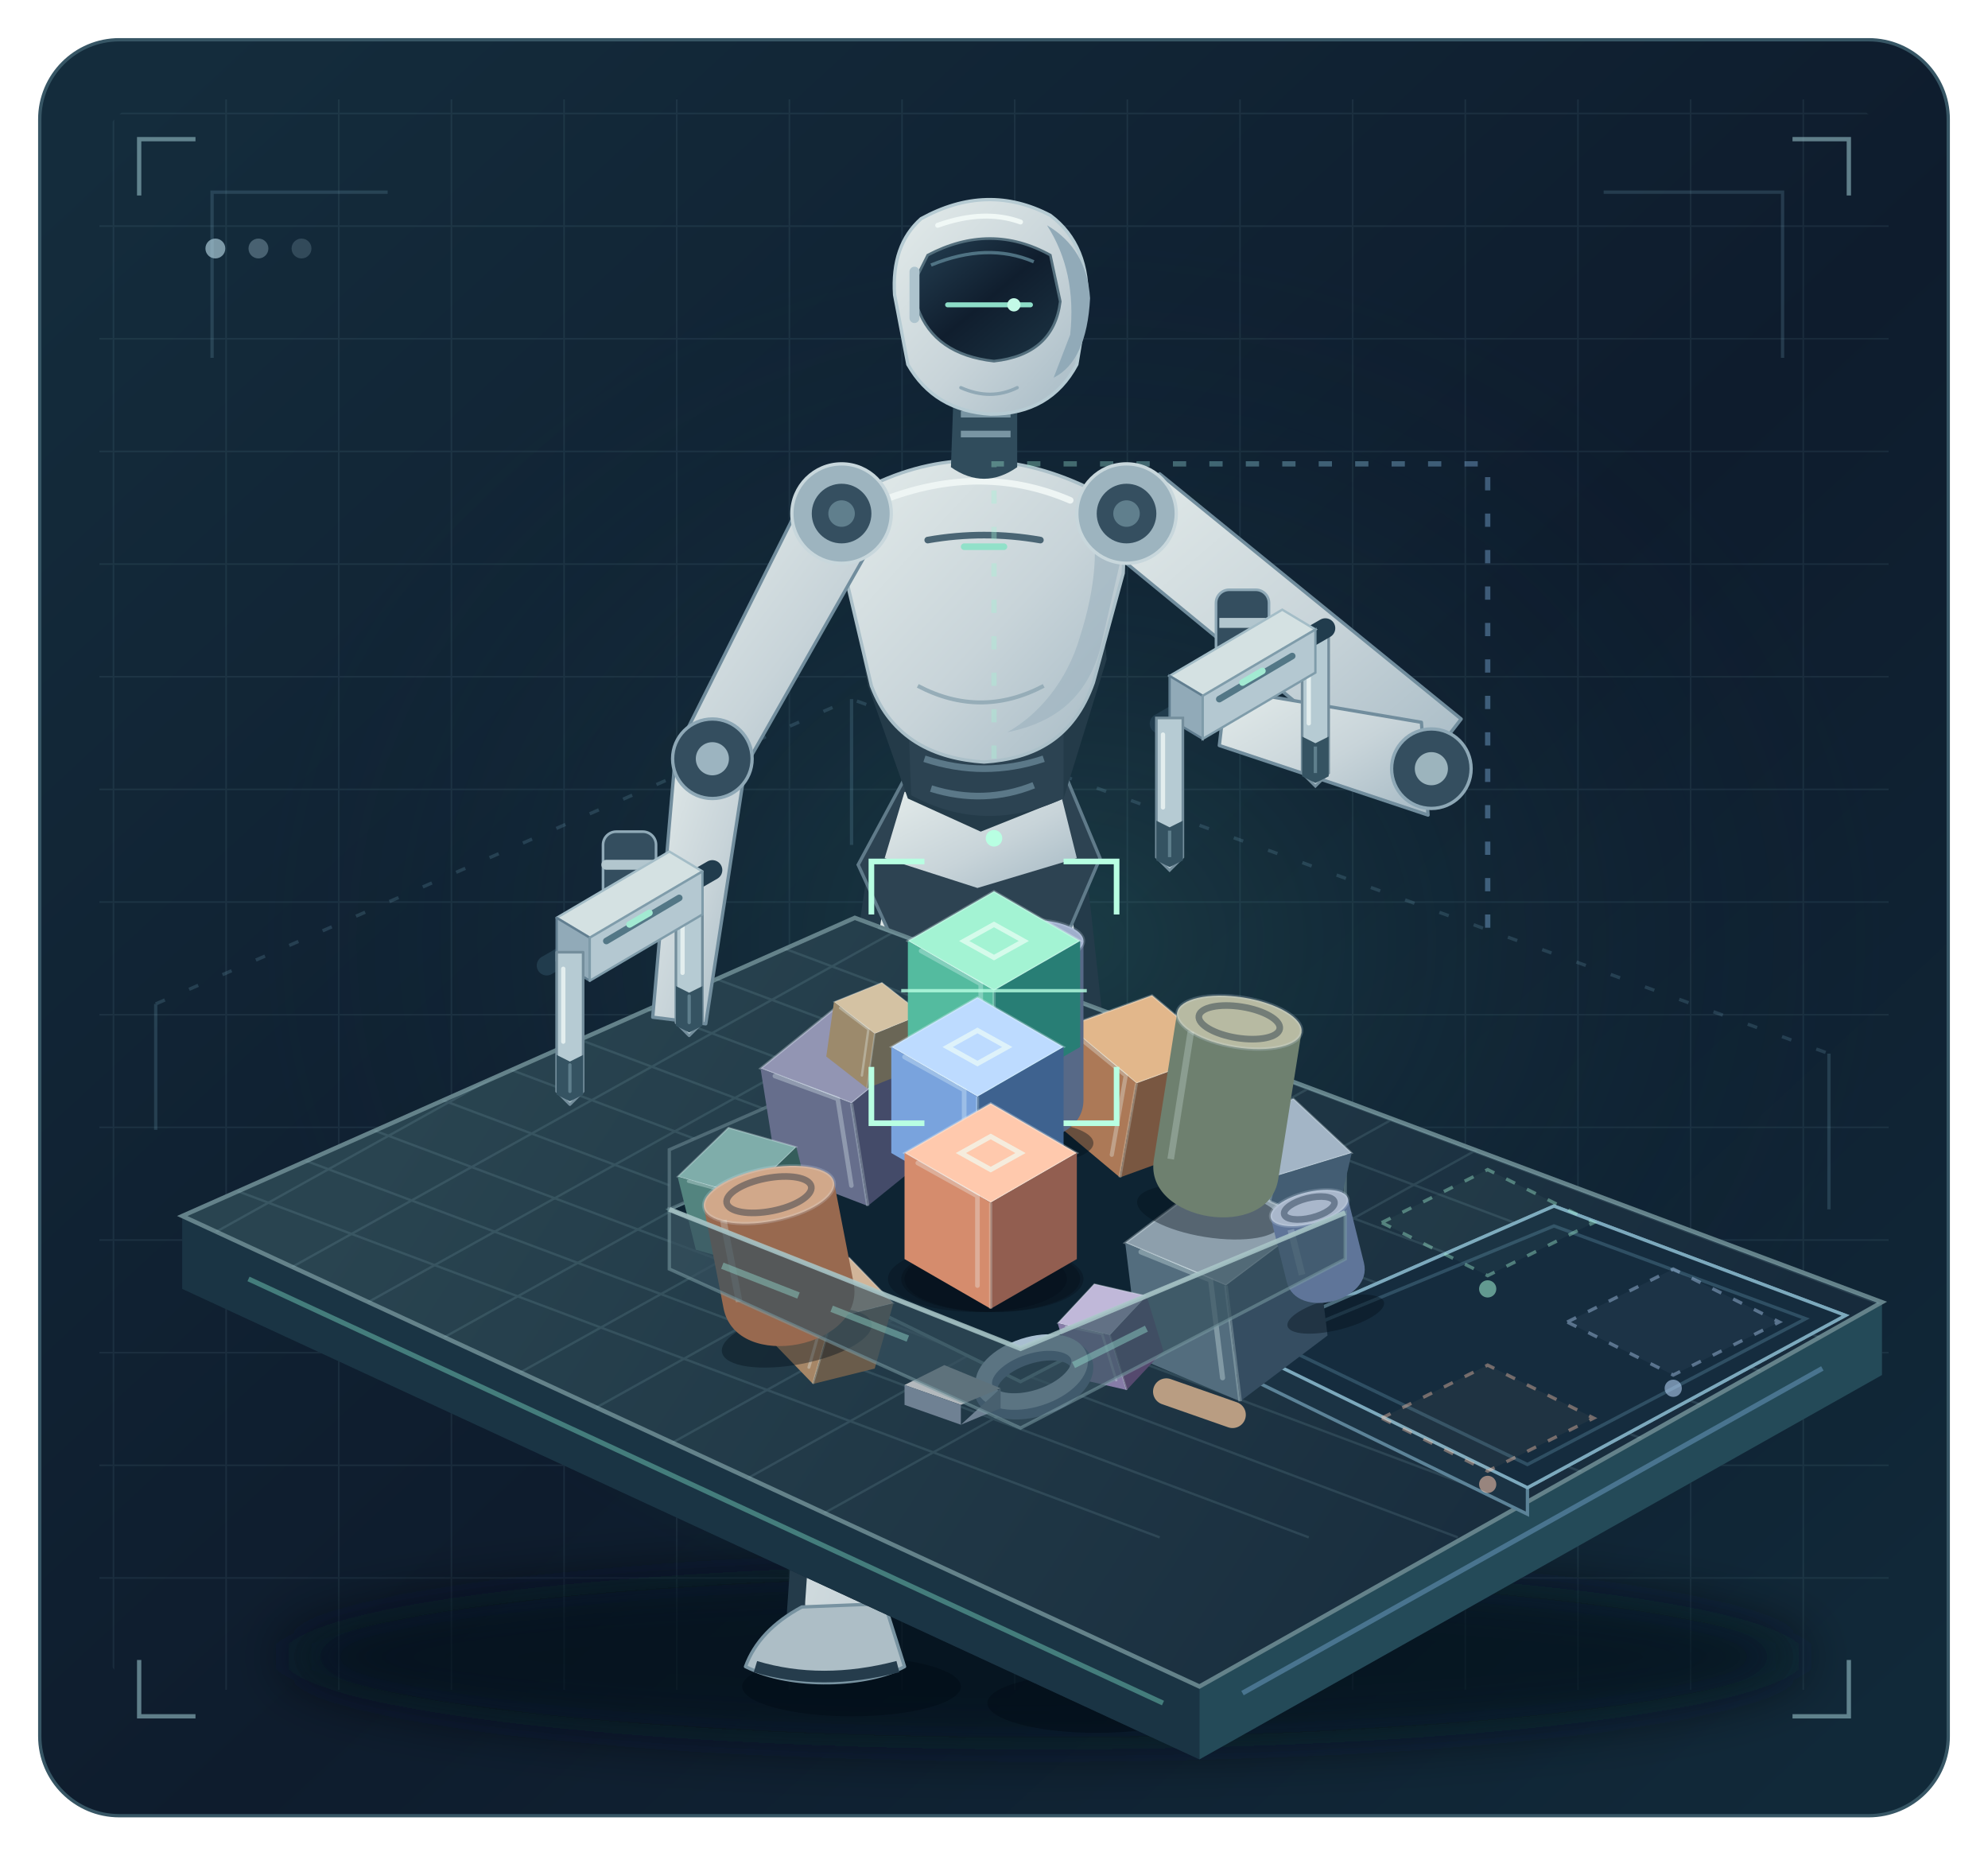
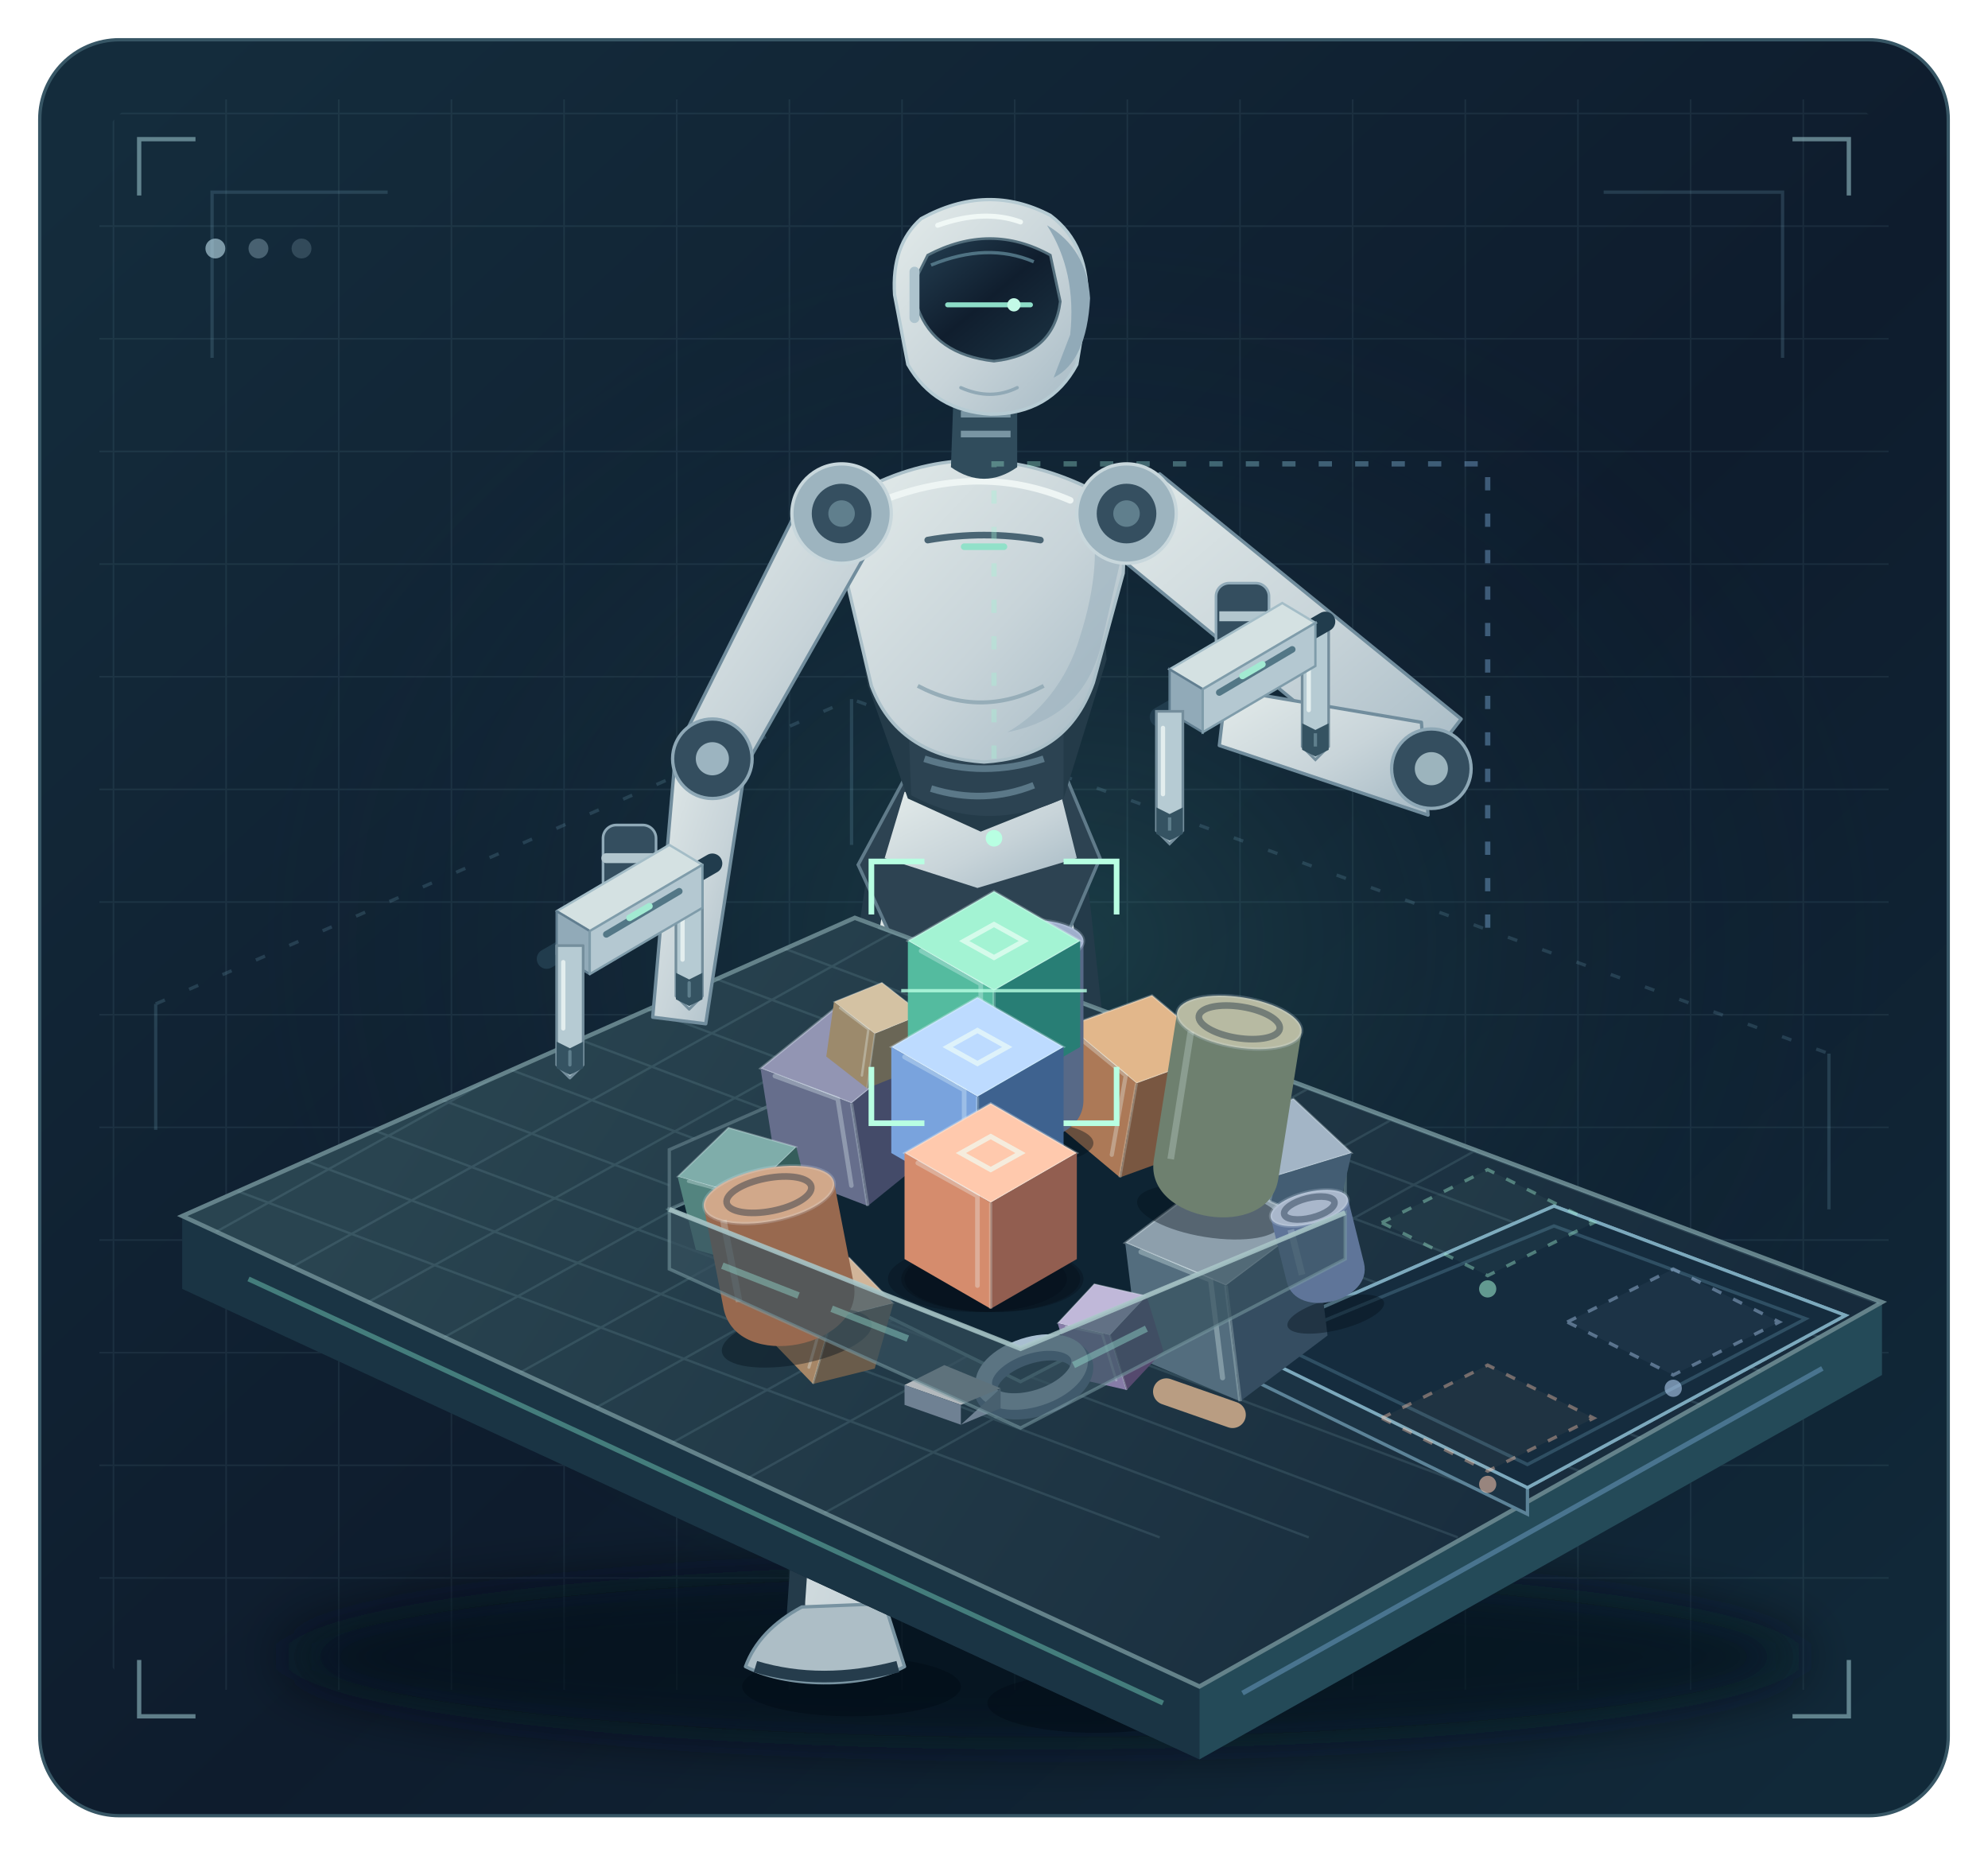
<svg xmlns="http://www.w3.org/2000/svg" id="grasp-scene" viewBox="0 0 600 560" fill="none" role="img" aria-labelledby="hero-art-title hero-art-description" data-phase="approach" data-holding="false">
  <defs>
    <linearGradient id="bench-bg" x1="50" y1="20" x2="540" y2="550" gradientUnits="userSpaceOnUse">
      <stop stop-color="#142c3c" />
      <stop offset=".55" stop-color="#0e1c2d" />
      <stop offset="1" stop-color="#112939" />
    </linearGradient>
    <radialGradient id="bench-halo">
      <stop stop-color="#4cb7a4" stop-opacity=".2" />
      <stop offset="1" stop-color="#0c2238" stop-opacity="0" />
    </radialGradient>
    <linearGradient id="bench-top" x1="160" y1="280" x2="480" y2="490" gradientUnits="userSpaceOnUse">
      <stop stop-color="#294450" />
      <stop offset="1" stop-color="#172b3c" />
    </linearGradient>
    <linearGradient id="arm-metal" x1="0" y1="0" x2="1" y2="1">
      <stop stop-color="#f0fcfc" />
      <stop offset=".4" stop-color="#d2e3e6" />
      <stop offset="1" stop-color="#708e9f" />
    </linearGradient>
    <linearGradient id="arm-metal-light" x1="0" y1="0" x2="1" y2="1">
      <stop stop-color="#ebf8f6" />
      <stop offset="1" stop-color="#9cb8c4" />
    </linearGradient>
    <linearGradient id="planned-route">
      <stop stop-color="#a3f3d3" />
      <stop offset="1" stop-color="#94caff" />
    </linearGradient>
    <filter id="bench-shadow" x="-50%" y="-100%" width="200%" height="300%">
      <feGaussianBlur stdDeviation="8" />
    </filter>
    <filter id="arm-shadow" x="-50%" y="-50%" width="200%" height="200%">
      <feDropShadow dx="3" dy="6" stdDeviation="3" flood-color="#020713" flood-opacity=".45" />
    </filter>
    <filter id="scene-glow" x="-100%" y="-100%" width="300%" height="300%">
      <feGaussianBlur stdDeviation="3" />
    </filter>
    <pattern id="workshop-grid" width="34" height="34" patternUnits="userSpaceOnUse">
      <path d="M34 0H0V34" stroke="#9ac9d5" stroke-opacity=".08" />
    </pattern>
    <clipPath id="worktop-clip">
      <path d="M55 367 258 277 568 393 362 509Z" />
    </clipPath>
    <path id="upper-arm-path" d="M350 145 415 232" />
    <path id="forearm-path" d="M415 232 300 142" />
    <path id="support-upper-arm-path" d="M243 145 207 226" />
    <path id="support-forearm-path" d="M215 229 190 273" />
    <linearGradient id="humanoid-pearl" x1="0" y1="0" x2="1" y2="1">
      <stop stop-color="#e3ebea" />
      <stop offset=".55" stop-color="#c8d4d9" />
      <stop offset="1" stop-color="#a5b9c4" />
    </linearGradient>
    <linearGradient id="humanoid-visor" x1="0" y1="0" x2="1" y2="1">
      <stop stop-color="#243f52" />
      <stop offset=".5" stop-color="#101e2e" />
      <stop offset="1" stop-color="#1c3444" />
    </linearGradient>
-     <g id="parallel-gripper-housing" transform="translate(0 -4)">
+     <g id="parallel-gripper-housing" transform="translate(0 -6)">
      <rect x="-8" y="-18" width="16" height="21" rx="4" fill="#344e5f" stroke="#90aab8" stroke-width=".8" />
      <path d="M-7-8H7" stroke="#b2c6ce" stroke-width="3" />
      <path d="M-25 22.4 25-6.4" stroke="#213c4d" stroke-width="6" stroke-linecap="round" />
      <path d="m-22 8 34-20 10 6-34 20Z" fill="#d4e1e2" stroke="#a4bdc7" stroke-width=".7" />
      <path d="m-22 8 10 6v13l-10-6Z" fill="#91aab8" stroke="#617e90" stroke-width=".7" />
      <path d="m-12 14 34-20v13l-34 20Z" fill="#b4c8d1" stroke="#7f9caa" stroke-width=".7" />
      <path d="m-7 15 22-13" stroke="#537786" stroke-width="2" stroke-linecap="round" />
      <path d="m0 10 6-3.5" stroke="#a2ead2" stroke-width="2" stroke-linecap="round" />
    </g>
    <g id="parallel-gripper-jaw">
-       <path d="M-4 4H4v42l-4 4-4-4Z" fill="#b6cbd3" stroke="#748e9c" stroke-width=".8" />
-       <path d="M-2 9v22" stroke="#e3eeee" stroke-width="1.3" stroke-linecap="round" />
-       <path d="m-4 35 4 2 4-2v12l-4 2-4-2Z" fill="#355362" />
-       <path d="M0 38v8" stroke="#5f7f8d" stroke-width="1" />
+       <path d="M-4 2H4v36l-4 4-4-4Z" fill="#b6cbd3" stroke="#748e9c" stroke-width=".8" />
+       <path d="M-2 7v20" stroke="#e3eeee" stroke-width="1.3" stroke-linecap="round" />
+       <path d="m-4 31 4 2 4-2v8l-4 2-4-2Z" fill="#355362" />
+       <path d="M0 34v4" stroke="#5f7f8d" stroke-width="1" />
    </g>
  </defs>
  <rect x="12" y="12" width="576" height="536" rx="24" fill="url(#bench-bg)" stroke="#375665" />
  <rect x="30" y="30" width="540" height="480" rx="18" fill="url(#workshop-grid)" />
  <ellipse cx="324" cy="284" rx="250" ry="218" fill="url(#bench-halo)" />
  <g stroke="#6e9eb4" opacity=".23">
    <path d="M47 303 257 211 552 318" stroke-dasharray="3 8" />
    <path d="M257 211v44M47 303v38M552 318v47" />
    <path d="M64 108V58h53M484 58h54v50" />
  </g>
  <g fill="#b4d4e2" opacity=".65">
    <circle cx="65" cy="75" r="3" />
    <circle cx="78" cy="75" r="3" opacity=".5" />
    <circle cx="91" cy="75" r="3" opacity=".3" />
  </g>
  <ellipse cx="315" cy="500" rx="230" ry="28" fill="#020913" opacity=".6" filter="url(#bench-shadow)" />
  <g id="humanoid-body">
    <g id="humanoid-legs" stroke-linejoin="round">
      <ellipse cx="257" cy="509" rx="33" ry="9" fill="#020d17" opacity=".6" />
      <ellipse cx="331" cy="514" rx="33" ry="9" fill="#020d17" opacity=".55" />
      <path d="M276 266 260 373 252 487M314 269 326 378 331 491" stroke="#243b4a" stroke-width="29" stroke-linecap="round" />
      <path d="M276 278 261 369 253 484M314 280 325 373 331 488" stroke="url(#humanoid-pearl)" stroke-width="20" stroke-linecap="round" />
      <circle cx="260" cy="373" r="13" fill="#3d5664" />
      <circle cx="326" cy="378" r="13" fill="#3d5664" />
      <path d="M242 485q-13 7-17 18c14 7 37 6 48 0l-6-19Z" fill="#adbec6" stroke="#7893a1" />
      <path d="m320 490 23 1 17 14q-15 9-42 2Z" fill="#a6b9c3" stroke="#7893a1" />
      <path d="M228 503q20 6 43 0m48 4q22 4 38-2" stroke="#253c4c" stroke-width="3.5" />
    </g>
    <path d="M273 235h49l10 24-12 28-26-9-24 7-11-24Z" fill="#2d4352" stroke="#607b8a" />
    <path d="M273 239h47l5 20-30 9-28-9Z" fill="url(#humanoid-pearl)" />
    <g id="humanoid-upper-body">
      <path d="M264 153c-8 15-6 34-2 54l12 34 22 10 25-10 13-42-4-47Z" fill="#243b49" />
      <path d="M274 213h47v28q-24 11-46-1Z" fill="#2c4352" />
      <path d="M279 229q18 6 36 0m-34 9q16 5 31-1" stroke="#5b7888" stroke-width="2" />
      <path d="M264 146q32-15 66 2 10 9 9 25l-9 33c-6 17-18 23-33 24-15-1-28-7-34-23l-8-34q-1-18 9-27Z" fill="url(#humanoid-pearl)" stroke="#abc0c9" stroke-width="1" />
      <path d="M264 152q31-13 59-1" stroke="#eef5f4" stroke-width="2" stroke-linecap="round" />
      <path d="M329 154q4 16-3 38c-4 14-13 24-22 29 15-3 24-11 28-25l6-26Z" fill="#9fb4c0" fill-opacity=".65" />
      <path d="M280 163q17-3 34 0" stroke="#4a6574" stroke-width="2" stroke-linecap="round" />
      <path d="M291 165h12" stroke="#91e1c9" stroke-width="2" stroke-linecap="round" />
      <path d="M277 207q19 10 38 0" stroke="#96adb8" stroke-width="1.2" />
      <g id="humanoid-neck">
        <path d="M288 113h19v28q-10 7-20 0Z" fill="#304c5c" />
        <path d="M290 125h15m-15 6h15" stroke="#7995a3" stroke-width="2" />
      </g>
      <g id="humanoid-head">
        <path d="M278 66q20-11 39-1 12 9 11 27l-3 18q-8 15-26 15-17-1-25-15l-4-21q-1-15 8-23Z" fill="url(#humanoid-pearl)" stroke="#b6cbd3" stroke-width="1" />
        <path d="M316 68q9 14 7 33l-5 13q10-5 11-24-1-15-13-22Z" fill="#91aab8" />
        <path d="M280 77q19-10 37 0l3 14q-2 16-20 18-18-2-23-16l-1-8Z" fill="url(#humanoid-visor)" stroke="#546f7d" stroke-width=".8" />
        <path d="M281 80q17-7 31-1" stroke="#5d8393" stroke-width="1" stroke-opacity=".8" />
        <g id="humanoid-gaze">
          <path d="M286 92h25" stroke="#8dddc8" stroke-width="1.5" stroke-linecap="round" />
          <circle cx="306" cy="92" r="2" fill="#c3fae7" />
        </g>
        <path d="M290 117q9 4 17 0" stroke="#91a9b6" stroke-width="1" stroke-linecap="round" />
        <path d="M276 82v14" stroke="#adc3cd" stroke-width="3" stroke-linecap="round" />
        <path d="M283 68q14-5 25-1" stroke="#f0f8f6" stroke-width="1.5" stroke-linecap="round" />
      </g>
    </g>
  </g>
  <path d="M55 367 362 482 568 393v22L362 531 55 389Z" fill="#122534" />
  <path d="M55 367 362 509v22L55 389Z" fill="#1a3444" />
  <path d="M362 509 568 393v22L362 531Z" fill="#244a58" />
  <path d="M55 367 258 277 568 393 362 509Z" fill="url(#bench-top)" stroke="#64828a" stroke-width="1.3" />
  <g clip-path="url(#worktop-clip)" stroke="#a4d4da" stroke-width=".7" opacity=".13">
    <path d="M-140 280l490 184" />
    <path d="M-95 280l490 184" />
    <path d="M-50 280l490 184" />
    <path d="M-5 280l490 184" />
    <path d="M40 280l490 184" />
    <path d="M85 280l490 184" />
    <path d="M130 280l490 184" />
    <path d="M175 280l490 184" />
    <path d="M220 280l490 184" />
    <path d="M265 280l490 184" />
    <path d="M310 280l490 184" />
    <path d="M355 280l490 184" />
    <path d="M80 270  -360 515" />
    <path d="M122 270  -318 515" />
    <path d="M164 270  -276 515" />
    <path d="M206 270  -234 515" />
    <path d="M248 270  -192 515" />
    <path d="M290 270  -150 515" />
    <path d="M332 270  -108 515" />
    <path d="M374 270  -66 515" />
    <path d="M416 270  -24 515" />
    <path d="M458 270  18 515" />
    <path d="M500 270  60 515" />
    <path d="M542 270  102 515" />
    <path d="M584 270  144 515" />
  </g>
  <path d="m75 386 276 128" stroke="#82ebcf" stroke-width="1.5" opacity=".4" />
  <path d="m375 511 175-98" stroke="#7fb4e1" stroke-width="1.5" opacity=".4" />
  <path d="m202 365 96-42 108 43-98 51Z" fill="#0e2433" stroke="#52767d" />
  <path d="M202 365v-18l96-42 108 43v18l-108-43Z" fill="#294350" stroke="#6a8590" stroke-opacity=".6" />
  <path d="m210 357 88-39 98 38" stroke="#a6e7db" stroke-opacity=".4" />
  <path d="M373 406 469 364 557 397 461 449v8l-88-43Z" fill="#1b3344" stroke="#5c8398" />
  <path d="m373 406 96-42 88 33-96 52Z" fill="#152c3e" stroke="#7ca9bd" />
  <path d="m384 405 85-35 76 28-84 44Z" stroke="#7dbad4" stroke-opacity=".25" />
  <g id="slot-mint" class="placement-slot">
    <path d="m417 369 32-16 32 16-32 16Z" fill="#a3f3d3" fill-opacity=".045" stroke="#a3f3d3" stroke-opacity=".4" stroke-dasharray="3 4" />
    <circle cx="449" cy="389" r="2.6" fill="#a3f3d3" opacity=".55" />
  </g>
  <g id="slot-blue" class="placement-slot">
    <path d="m473 399 32-16 32 16-32 16Z" fill="#bddbff" fill-opacity=".045" stroke="#bddbff" stroke-opacity=".4" stroke-dasharray="3 4" />
    <circle cx="505" cy="419" r="2.6" fill="#bddbff" opacity=".55" />
  </g>
  <g id="slot-coral" class="placement-slot">
    <path d="m417 428 32-16 32 16-32 16Z" fill="#ffc9ad" fill-opacity=".045" stroke="#ffc9ad" stroke-opacity=".4" stroke-dasharray="3 4" />
    <circle cx="449" cy="448" r="2.6" fill="#ffc9ad" opacity=".55" />
  </g>
  <g id="object-shadows">
    <ellipse id="shadow-mint" cx="300" cy="386" rx="27" ry="10" fill="#020a13" opacity=".3" />
    <ellipse id="shadow-blue" cx="295" cy="386" rx="27" ry="10" fill="#020a13" opacity=".3" />
    <ellipse id="shadow-coral" cx="299" cy="386" rx="27" ry="10" fill="#020a13" opacity=".3" />
  </g>
  <ellipse id="placement-ripple" cx="449" cy="374" rx="29" ry="12" stroke="#b9f6dd" stroke-width="2" opacity="0" />
  <g id="scene-objects">
    <g id="clutter-box-0" data-depth="366" transform="translate(257 333) rotate(-9) scale(0.98)">
      <path d="m-26-15 26-15 26 15-26 15Z" fill="#9295b3" stroke="#eefcff" stroke-opacity=".3" stroke-width=".7" />
      <path d="m-26-15 26 15v32l-26-15Z" fill="#666e8c" />
      <path d="M0 0 26-15v32L0 32Z" fill="#444b69" />
      <path d="M-22-12-4-2V25" stroke="#efffff" stroke-opacity=".3" stroke-width="1.4" stroke-linecap="round" />
      <path d="M0 0v32" stroke="#e1f5f3" stroke-opacity=".25" />
    </g>
    <g id="clutter-box-1" data-depth="361" transform="translate(343 327) rotate(10) scale(0.9)">
      <path d="m-26-15 26-15 26 15-26 15Z" fill="#e2b78b" stroke="#eefcff" stroke-opacity=".3" stroke-width=".7" />
      <path d="m-26-15 26 15v32l-26-15Z" fill="#ac7957" />
      <path d="M0 0 26-15v32L0 32Z" fill="#795741" />
      <path d="M-22-12-4-2V25" stroke="#efffff" stroke-opacity=".3" stroke-width="1.4" stroke-linecap="round" />
      <path d="M0 0v32" stroke="#e1f5f3" stroke-opacity=".25" />
    </g>
    <g id="clutter-box-2" data-depth="381" transform="translate(385 355) rotate(13) scale(0.8)">
      <path d="m-26-15 26-15 26 15-26 15Z" fill="#a3b5c6" stroke="#eefcff" stroke-opacity=".3" stroke-width=".7" />
      <path d="m-26-15 26 15v32l-26-15Z" fill="#6d879e" />
      <path d="M0 0 26-15v32L0 32Z" fill="#435d73" />
      <path d="M-22-12-4-2V25" stroke="#efffff" stroke-opacity=".3" stroke-width="1.4" stroke-linecap="round" />
      <path d="M0 0v32" stroke="#e1f5f3" stroke-opacity=".25" />
    </g>
    <g id="clutter-box-3" data-depth="385" transform="translate(225 361) rotate(-14) scale(0.71)">
      <path d="m-26-15 26-15 26 15-26 15Z" fill="#7fadaa" stroke="#eefcff" stroke-opacity=".3" stroke-width=".7" />
      <path d="m-26-15 26 15v32l-26-15Z" fill="#53847f" />
      <path d="M0 0 26-15v32L0 32Z" fill="#355d5b" />
      <path d="M-22-12-4-2V25" stroke="#efffff" stroke-opacity=".3" stroke-width="1.4" stroke-linecap="round" />
      <path d="M0 0v32" stroke="#e1f5f3" stroke-opacity=".25" />
    </g>
    <g id="clutter-box-4" data-depth="423" transform="translate(370 388) rotate(-7) scale(1.1)">
      <path d="m-26-15 26-15 26 15-26 15Z" fill="#8d9fac" stroke="#eefcff" stroke-opacity=".3" stroke-width=".7" />
      <path d="m-26-15 26 15v32l-26-15Z" fill="#536d7e" />
      <path d="M0 0 26-15v32L0 32Z" fill="#354d61" />
      <path d="M-22-12-4-2V25" stroke="#efffff" stroke-opacity=".3" stroke-width="1.4" stroke-linecap="round" />
      <path d="M0 0v32" stroke="#e1f5f3" stroke-opacity=".25" />
    </g>
    <g id="clutter-box-5" data-depth="420" transform="translate(251 398) rotate(16) scale(0.64)">
      <path d="m-26-15 26-15 26 15-26 15Z" fill="#d1b599" stroke="#eefcff" stroke-opacity=".3" stroke-width=".7" />
      <path d="m-26-15 26 15v32l-26-15Z" fill="#a68666" />
      <path d="M0 0 26-15v32L0 32Z" fill="#6a5c4b" />
      <path d="M-22-12-4-2V25" stroke="#efffff" stroke-opacity=".3" stroke-width="1.4" stroke-linecap="round" />
      <path d="M0 0v32" stroke="#e1f5f3" stroke-opacity=".25" />
    </g>
    <g id="clutter-box-6" data-depth="422" transform="translate(335 403) rotate(-17) scale(0.54)">
      <path d="m-26-15 26-15 26 15-26 15Z" fill="#c0b8d9" stroke="#eefcff" stroke-opacity=".3" stroke-width=".7" />
      <path d="m-26-15 26 15v32l-26-15Z" fill="#867ca7" />
      <path d="M0 0 26-15v32L0 32Z" fill="#55496e" />
      <path d="M-22-12-4-2V25" stroke="#efffff" stroke-opacity=".3" stroke-width="1.4" stroke-linecap="round" />
      <path d="M0 0v32" stroke="#e1f5f3" stroke-opacity=".25" />
    </g>
    <g id="clutter-box-7" data-depth="344" transform="translate(264 312) rotate(8) scale(0.52)">
      <path d="m-26-15 26-15 26 15-26 15Z" fill="#d4c2a3" stroke="#eefcff" stroke-opacity=".3" stroke-width=".7" />
      <path d="m-26-15 26 15v32l-26-15Z" fill="#9c8a6c" />
      <path d="M0 0 26-15v32L0 32Z" fill="#6a6656" />
      <path d="M-22-12-4-2V25" stroke="#efffff" stroke-opacity=".3" stroke-width="1.4" stroke-linecap="round" />
      <path d="M0 0v32" stroke="#e1f5f3" stroke-opacity=".25" />
    </g>
    <g id="clutter-can-back" data-depth="345" transform="translate(311 332) rotate(0)">
      <ellipse cy="13" rx="19" ry="6.4" fill="#030e18" opacity=".4" />
      <path d="M-16 -48v48c0 16 32 16 32 0v-48Z" fill="#576987" />
      <ellipse cy="-48" rx="16" ry="6.4" fill="#9faecc" stroke="#e4f3ff" stroke-opacity=".2" />
      <ellipse cy="-48" rx="10.4" ry="4" fill="none" stroke="#0d2139" stroke-opacity=".4" stroke-width="2" />
      <path d="M-11 -43v42" stroke="#eafcff" stroke-opacity=".23" stroke-width="2" />
    </g>
    <g id="clutter-can-left" data-depth="408" transform="translate(238 391) rotate(-11)">
      <ellipse cy="13" rx="23" ry="8" fill="#030e18" opacity=".4" />
      <path d="M-20 -31v31c0 20 40 20 40 0v-31Z" fill="#98694f" />
      <ellipse cy="-31" rx="20" ry="8" fill="#d1a88a" stroke="#e4f3ff" stroke-opacity=".2" />
      <ellipse cy="-31" rx="13" ry="5" fill="none" stroke="#0d2139" stroke-opacity=".4" stroke-width="2" />
      <path d="M-15 -26v25" stroke="#eafcff" stroke-opacity=".23" stroke-width="2" />
    </g>
    <g id="clutter-can-right" data-depth="366" transform="translate(367 353) rotate(9)">
      <ellipse cy="13" rx="22" ry="7.6" fill="#030e18" opacity=".4" />
      <path d="M-19 -45v45c0 19 38 19 38 0v-45Z" fill="#6e806f" />
      <ellipse cy="-45" rx="19" ry="7.6" fill="#b7baa2" stroke="#e4f3ff" stroke-opacity=".2" />
      <ellipse cy="-45" rx="12.35" ry="4.75" fill="none" stroke="#0d2139" stroke-opacity=".4" stroke-width="2" />
      <path d="M-14 -40v39" stroke="#eafcff" stroke-opacity=".23" stroke-width="2" />
    </g>
    <g id="clutter-can-small" data-depth="396" transform="translate(400 384) rotate(-14)">
      <ellipse cy="13" rx="15" ry="4.8" fill="#030e18" opacity=".4" />
      <path d="M-12 -20v20c0 12 24 12 24 0v-20Z" fill="#5f7599" />
      <ellipse cy="-20" rx="12" ry="4.8" fill="#a9b7cb" stroke="#e4f3ff" stroke-opacity=".2" />
      <ellipse cy="-20" rx="7.8" ry="3" fill="none" stroke="#0d2139" stroke-opacity=".4" stroke-width="2" />
      <path d="M-7 -15v14" stroke="#eafcff" stroke-opacity=".23" stroke-width="2" />
    </g>
    <g id="clutter-ring" data-depth="430" transform="translate(312 416) rotate(-18)">
      <ellipse rx="15" ry="8" stroke="#566e8a" stroke-width="7" />
      <ellipse cy="-2" rx="15" ry="8" stroke="#a9bfd1" stroke-width="5" />
    </g>
    <g id="clutter-parts" data-depth="438">
      <path d="m273 418 17 6 12-5-17-7Z" fill="#b3b9bd" />
      <path d="m273 418v6l17 6v-6m0 6 12-5v-6" fill="#6f8193" />
      <path d="m352 420 20 7" stroke="#b99d82" stroke-width="8" stroke-linecap="round" />
    </g>
    <g id="object-mint" class="movable-object" data-source-x="300" data-source-y="299" data-place-x="449" data-place-y="351" data-color="#a3f3d3" data-depth="399" transform="translate(300 299)">
      <path d="m-26-15 26-15 26 15-26 15Z" fill="#a3f3d3" stroke="#eefcff" stroke-opacity=".3" stroke-width=".7" />
      <path d="m-26-15 26 15v32l-26-15Z" fill="#54bb9f" />
      <path d="M0 0 26-15v32L0 32Z" fill="#287e75" />
      <path d="M-22-12-4-2V25" stroke="#efffff" stroke-opacity=".3" stroke-width="1.4" stroke-linecap="round" />
      <path d="M0 0v32" stroke="#e1f5f3" stroke-opacity=".25" />
      <path d="m-9-15 9-5 9 5-9 5Z" fill="none" stroke="#f0fff8" stroke-opacity=".65" stroke-width="1.5" />
    </g>
    <g id="object-blue" class="movable-object" data-source-x="295" data-source-y="331" data-place-x="505" data-place-y="381" data-color="#bddbff" data-depth="398" transform="translate(295 331)">
      <path d="m-26-15 26-15 26 15-26 15Z" fill="#bddbff" stroke="#eefcff" stroke-opacity=".3" stroke-width=".7" />
      <path d="m-26-15 26 15v32l-26-15Z" fill="#79a3dd" />
      <path d="M0 0 26-15v32L0 32Z" fill="#3e628f" />
      <path d="M-22-12-4-2V25" stroke="#efffff" stroke-opacity=".3" stroke-width="1.4" stroke-linecap="round" />
      <path d="M0 0v32" stroke="#e1f5f3" stroke-opacity=".25" />
      <path d="m-9-15 9-5 9 5-9 5Z" fill="none" stroke="#f0fff8" stroke-opacity=".65" stroke-width="1.5" />
    </g>
    <g id="object-coral" class="movable-object" data-source-x="299" data-source-y="363" data-place-x="449" data-place-y="410" data-color="#ffc9ad" data-depth="397" transform="translate(299 363)">
      <path d="m-26-15 26-15 26 15-26 15Z" fill="#ffc9ad" stroke="#eefcff" stroke-opacity=".3" stroke-width=".7" />
      <path d="m-26-15 26 15v32l-26-15Z" fill="#d58c6d" />
      <path d="M0 0 26-15v32L0 32Z" fill="#925e50" />
      <path d="M-22-12-4-2V25" stroke="#efffff" stroke-opacity=".3" stroke-width="1.4" stroke-linecap="round" />
      <path d="M0 0v32" stroke="#e1f5f3" stroke-opacity=".25" />
      <path d="m-9-15 9-5 9 5-9 5Z" fill="none" stroke="#f0fff8" stroke-opacity=".65" stroke-width="1.5" />
    </g>
    <g id="bin-front" data-depth="435">
      <path d="m202 365 106 42 98-41v14l-98 51-106-48Z" fill="#37515f" fill-opacity=".68" stroke="#7a9aa2" stroke-opacity=".55" />
      <path d="m202 365 106 42 98-41" stroke="#acc9ca" stroke-opacity=".8" stroke-width="1.5" />
      <path d="m218 382 23 9m10 4 23 9m50 8 22-11" stroke="#93dbcd" stroke-opacity=".45" stroke-width="2" />
    </g>
  </g>
  <path id="transfer-path" d="M300 229V140H449V281" stroke="url(#planned-route)" stroke-width="1.6" stroke-dasharray="4 7" opacity=".35" />
  <g id="humanoid-support-arm" stroke-linecap="round" stroke-linejoin="round">
    <path id="support-upper-shell" d="M242 151 205 225 224 233 266 159Z" fill="url(#humanoid-pearl)" stroke="#718d9d" stroke-width="1" />
    <g id="support-shoulder" transform="translate(254 155)">
      <circle r="15" fill="#9db4bf" stroke="#c8d7dc" stroke-width="1" />
      <circle r="9" fill="#354f60" />
      <circle r="4" fill="#607f8d" />
    </g>
    <path id="support-forearm-shell" d="m204 226-7 81 16 2 12-78Z" fill="url(#humanoid-pearl)" stroke="#718d9d" stroke-width="1" />
    <g id="support-elbow" transform="translate(215 229)">
      <circle r="12" fill="#344e5f" stroke="#8ea8b6" stroke-width="1" />
      <circle r="5" fill="#9cb4c0" />
    </g>
    <g id="support-gripper" class="parallel-gripper" transform="translate(190 273)">
      <g class="gripper-rear-jaw" transform="translate(18 -10.385)">
        <use href="#parallel-gripper-jaw" />
      </g>
      <use href="#parallel-gripper-housing" />
      <g class="gripper-front-jaw" transform="translate(-18 10.385)">
        <use href="#parallel-gripper-jaw" />
      </g>
    </g>
  </g>
  <g id="robot-links" stroke-linecap="round" stroke-linejoin="round">
    <path id="working-upper-shell" d="m329 161 95 78 17-22-91-74Z" fill="url(#humanoid-pearl)" stroke="#718d9d" stroke-width="1" />
    <g id="robot-shoulder" transform="translate(340 155)">
      <circle r="15" fill="#9db4bf" stroke="#c8d7dc" stroke-width="1" />
      <circle r="9" fill="#354f60" />
      <circle r="4" fill="#607f8d" />
    </g>
    <path id="working-forearm-shell" d="m429 218-59-10-2 17 63 21Z" fill="url(#humanoid-pearl)" stroke="#718d9d" stroke-width="1" />
    <g id="robot-elbow" transform="translate(432 232)">
      <circle r="12" fill="#344e5f" stroke="#8ea8b6" stroke-width="1" />
      <circle r="5" fill="#9cb4bd" />
    </g>
  </g>
  <g id="robot-gripper" class="parallel-gripper" transform="translate(375 200)">
    <g id="working-rear-jaw" class="gripper-rear-jaw" transform="translate(22 -12.692)">
      <use href="#parallel-gripper-jaw" />
    </g>
    <use href="#parallel-gripper-housing" />
  </g>
  <g id="held-object-layer" />
  <g id="target-frame" transform="translate(300 299)" stroke="#b8ffe2" stroke-width="1.7">
    <path d="M-37-23v-16h16M21-39h16v16M37 23v17H21M-21 40h-16V23" />
    <path id="target-scan" d="M-28 0H28" stroke-width="1" opacity=".8" />
    <circle cx="0" cy="-46" r="2.5" fill="#b8ffe2" stroke="none" />
  </g>
  <g id="gripper-front" transform="translate(375 200)">
    <g id="working-front-jaw" class="gripper-front-jaw" transform="translate(-22 12.692)">
      <use href="#parallel-gripper-jaw" />
    </g>
  </g>
  <path d="M42 501v17h17m482 0h17v-17M42 59V42h17m482 0h17v17" stroke="#8ab2ba" stroke-width="1.3" opacity=".65" />
</svg>
